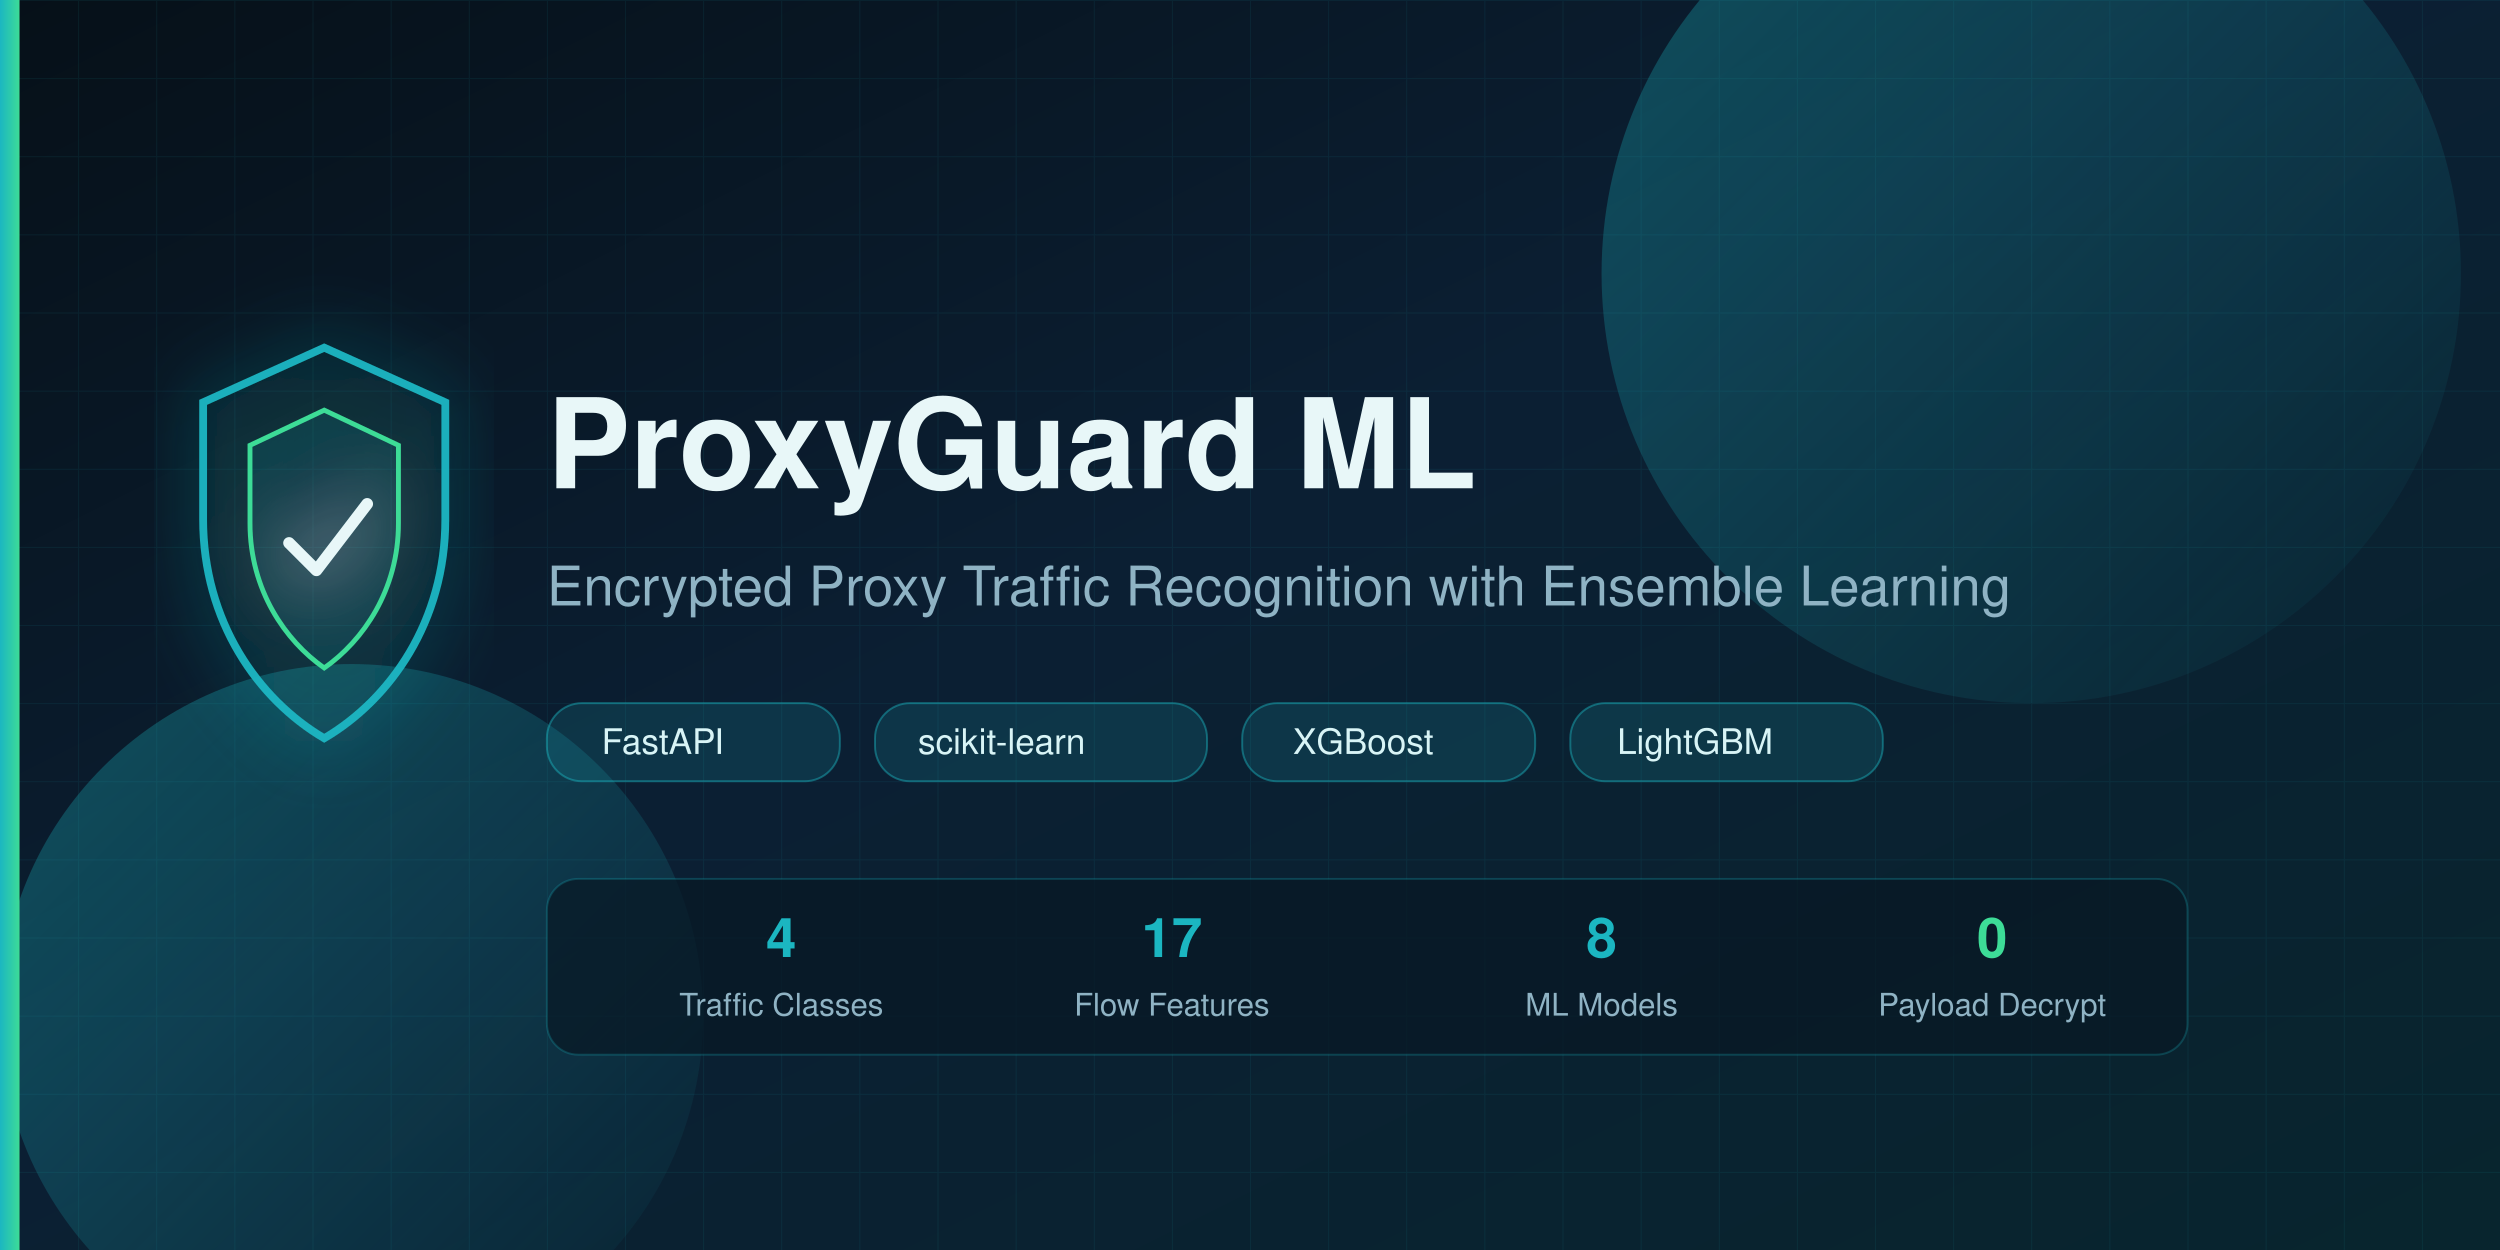
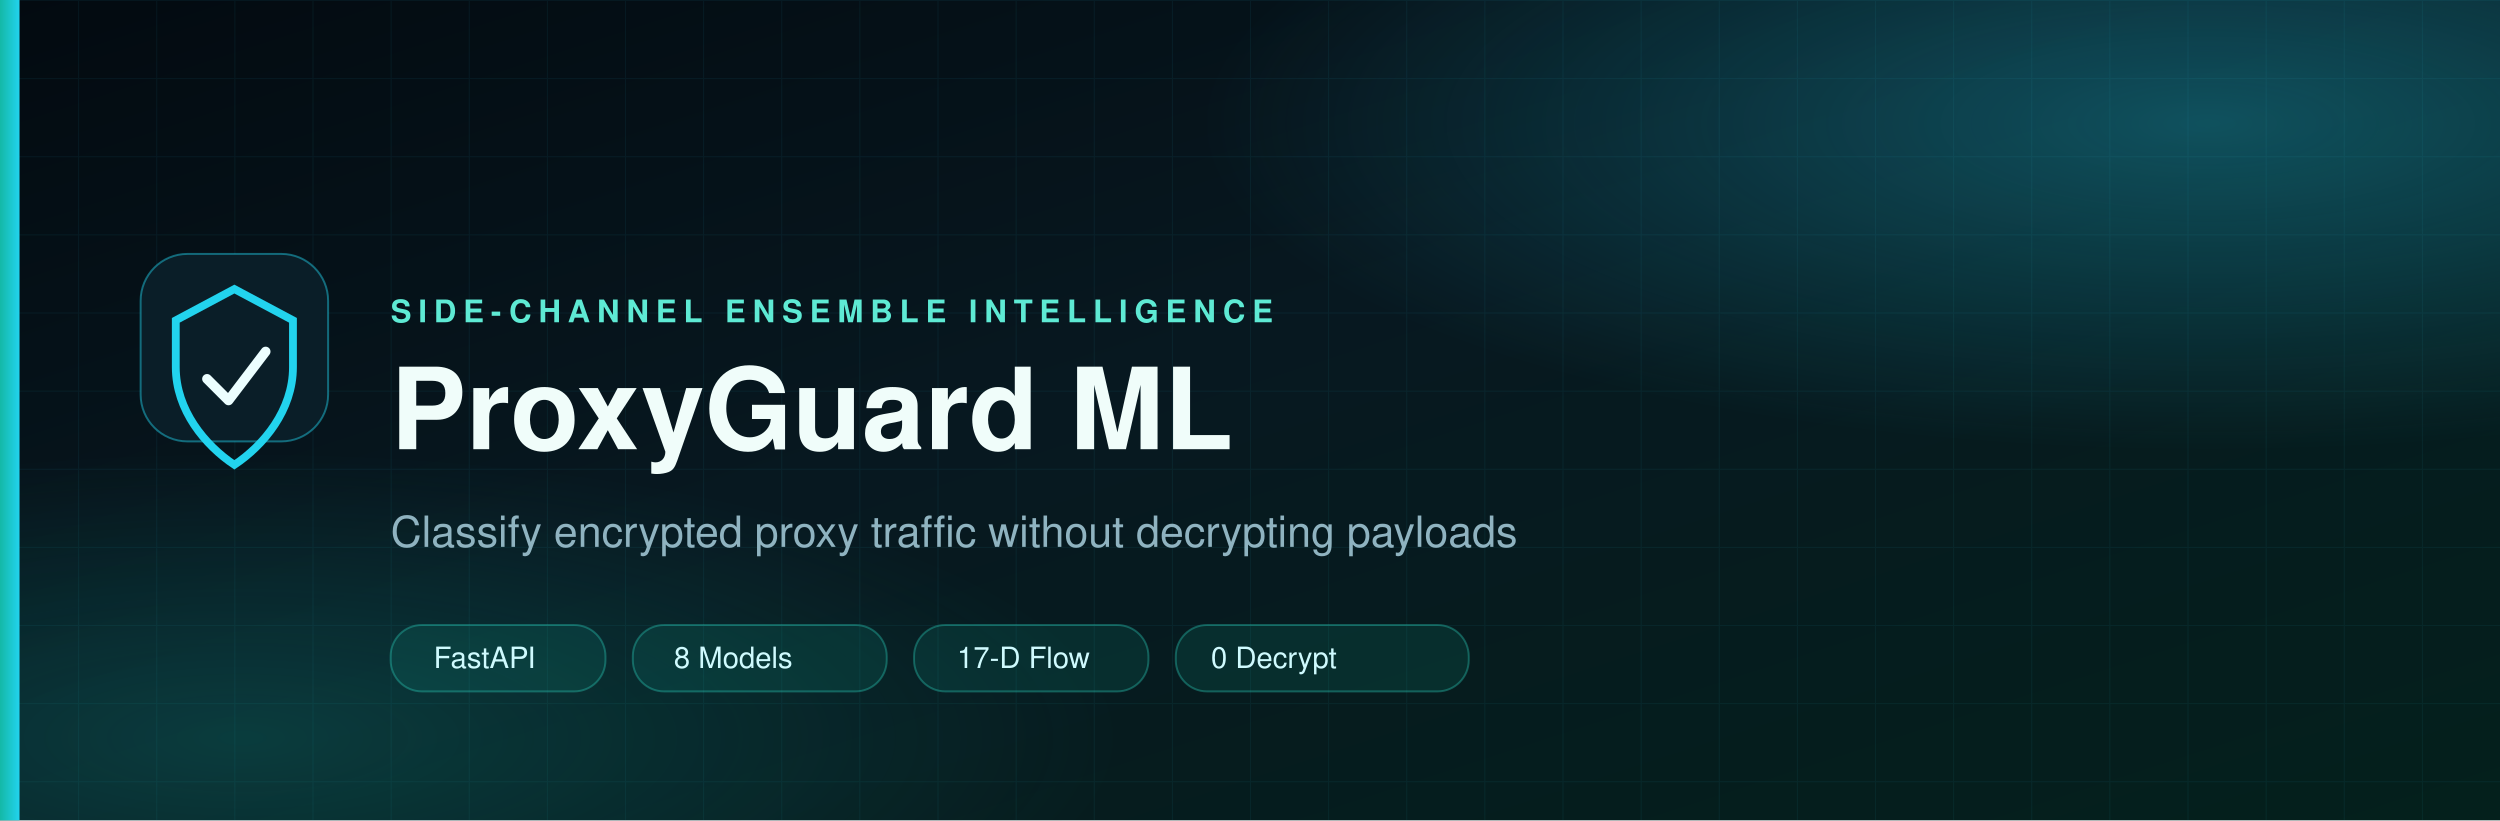
- <svg xmlns="http://www.w3.org/2000/svg" width="1280" height="640" viewBox="0 0 1280 640" role="img" aria-label="ProxyGuard ML">
+ <svg xmlns="http://www.w3.org/2000/svg" width="1280" height="420" viewBox="0 0 1280 420" role="img" aria-label="ProxyGuard ML">
  <defs>
    <linearGradient id="bg" x1="0%" y1="0%" x2="100%" y2="100%">
-       <stop offset="0%" stop-color="#061018" />
-       <stop offset="45%" stop-color="#0B1F33" />
-       <stop offset="100%" stop-color="#08252E" />
+       <stop offset="0%" stop-color="#030A10" />
+       <stop offset="45%" stop-color="#071820" />
+       <stop offset="100%" stop-color="#04201C" />
    </linearGradient>
    <linearGradient id="accent" x1="0%" y1="0%" x2="100%" y2="0%">
-       <stop offset="0%" stop-color="#1BB6C1" />
-       <stop offset="100%" stop-color="#3DDC97" />
+       <stop offset="0%" stop-color="#14B8A6" />
+       <stop offset="100%" stop-color="#22D3EE" />
    </linearGradient>
-     <linearGradient id="glow" x1="0%" y1="0%" x2="1" y2="1">
-       <stop offset="0%" stop-color="#1BB6C1" stop-opacity="0.35" />
-       <stop offset="100%" stop-color="#1BB6C1" stop-opacity="0" />
-     </linearGradient>
+     <radialGradient id="orb1" cx="88%" cy="15%" r="40%">
+       <stop offset="0%" stop-color="#22D3EE" stop-opacity="0.3" />
+       <stop offset="100%" stop-color="#22D3EE" stop-opacity="0" />
+     </radialGradient>
+     <radialGradient id="orb2" cx="10%" cy="90%" r="35%">
+       <stop offset="0%" stop-color="#14B8A6" stop-opacity="0.22" />
+       <stop offset="100%" stop-color="#14B8A6" stop-opacity="0" />
+     </radialGradient>
    <pattern id="grid" width="40" height="40" patternUnits="userSpaceOnUse">
-       <path d="M 40 0 L 0 0 0 40" fill="none" stroke="rgba(27,182,193,0.08)" stroke-width="1" />
+       <path d="M 40 0 L 0 0 0 40" fill="none" stroke="rgba(34,211,238,0.06)" stroke-width="1" />
    </pattern>
-     <filter id="soft" x="-20%" y="-20%" width="140%" height="140%">
-       <feGaussianBlur stdDeviation="18" result="b" />
-       <feMerge>
-         <feMergeNode in="b" />
-         <feMergeNode in="SourceGraphic" />
-       </feMerge>
-     </filter>
  </defs>
-   <rect width="1280" height="640" fill="url(#bg)" />
-   <rect width="1280" height="640" fill="url(#grid)" />
-   <circle cx="1040" cy="140" r="220" fill="url(#glow)" />
-   <circle cx="180" cy="520" r="180" fill="url(#glow)" />
-   <rect x="0" y="0" width="10" height="640" fill="url(#accent)" />
-   <g transform="translate(96,170)" filter="url(#soft)">
-     <path d="M70 8 L132 36 V96 C132 148 104 188 70 208 C36 188 8 148 8 96 V36 Z" fill="none" stroke="#1BB6C1" stroke-width="4" opacity="0.95" />
-     <path d="M70 40 L108 58 V98 C108 132 90 158 70 172 C50 158 32 132 32 98 V58 Z" fill="rgba(27,182,193,0.12)" stroke="#3DDC97" stroke-width="2.5" />
-     <path d="M52 108 L66 122 L92 88" fill="none" stroke="#E8F7F8" stroke-width="6" stroke-linecap="round" stroke-linejoin="round" />
+   <rect width="1280" height="420" fill="url(#bg)" />
+   <rect width="1280" height="420" fill="url(#grid)" />
+   <rect width="1280" height="420" fill="url(#orb1)" />
+   <rect width="1280" height="420" fill="url(#orb2)" />
+   <rect x="0" y="0" width="10" height="420" fill="url(#accent)" />
+   <g transform="translate(72,130)">
+     <rect width="96" height="96" rx="24" fill="#0A1E28" stroke="#22D3EE" stroke-opacity="0.45" />
+     <path d="M48 18 L78 34 V58 C78 80 63 98 48 108 C33 98 18 80 18 58 V34 Z" fill="none" stroke="#22D3EE" stroke-width="4" />
+     <path d="M34 64 L45 75 L64 50" fill="none" stroke="#ECFEFF" stroke-width="5" stroke-linecap="round" stroke-linejoin="round" />
  </g>
-   <text x="280" y="250" fill="#E8F7F8" font-family="Segoe UI, Helvetica, Arial, sans-serif" font-size="64" font-weight="700">ProxyGuard ML</text>
-   <text x="280" y="310" fill="#8FB3C4" font-family="Segoe UI, Helvetica, Arial, sans-serif" font-size="28">Encrypted Proxy Traffic Recognition with Ensemble Learning</text>
-   <g font-family="Segoe UI, Helvetica, Arial, sans-serif" font-size="18" fill="#D8F4F6">
-     <rect x="280" y="360" rx="18" ry="18" width="150" height="40" fill="rgba(27,182,193,0.15)" stroke="rgba(27,182,193,0.45)" />
-     <text x="308" y="386">FastAPI</text>
-     <rect x="448" y="360" rx="18" ry="18" width="170" height="40" fill="rgba(27,182,193,0.15)" stroke="rgba(27,182,193,0.45)" />
-     <text x="470" y="386">scikit-learn</text>
-     <rect x="636" y="360" rx="18" ry="18" width="150" height="40" fill="rgba(27,182,193,0.15)" stroke="rgba(27,182,193,0.45)" />
-     <text x="662" y="386">XGBoost</text>
-     <rect x="804" y="360" rx="18" ry="18" width="160" height="40" fill="rgba(27,182,193,0.15)" stroke="rgba(27,182,193,0.45)" />
-     <text x="828" y="386">LightGBM</text>
-   </g>
-   <rect x="280" y="450" width="840" height="90" rx="16" fill="rgba(8,24,36,0.72)" stroke="rgba(27,182,193,0.25)" />
-   <g font-family="Segoe UI, Helvetica, Arial, sans-serif" text-anchor="middle">
-     <text x="400" y="490" fill="#1BB6C1" font-size="28" font-weight="700">4</text>
-     <text x="400" y="520" fill="#8FB3C4" font-size="16">Traffic Classes</text>
-     <text x="600" y="490" fill="#1BB6C1" font-size="28" font-weight="700">17</text>
-     <text x="600" y="520" fill="#8FB3C4" font-size="16">Flow Features</text>
-     <text x="820" y="490" fill="#1BB6C1" font-size="28" font-weight="700">8</text>
-     <text x="820" y="520" fill="#8FB3C4" font-size="16">ML Models</text>
-     <text x="1020" y="490" fill="#3DDC97" font-size="28" font-weight="700">0</text>
-     <text x="1020" y="520" fill="#8FB3C4" font-size="16">Payload Decrypt</text>
+   <text x="200" y="165" fill="#5EEAD4" font-family="Segoe UI, Helvetica, Arial, sans-serif" font-size="16" font-weight="700" letter-spacing="3.5">SIDE-CHANNEL ENSEMBLE INTELLIGENCE</text>
+   <text x="200" y="230" fill="#F0FDFA" font-family="Segoe UI, Helvetica, Arial, sans-serif" font-size="58" font-weight="800">ProxyGuard ML</text>
+   <text x="200" y="280" fill="#8FB3C0" font-family="Segoe UI, Helvetica, Arial, sans-serif" font-size="22">Classify encrypted proxy traffic without decrypting payloads</text>
+   <g font-family="Segoe UI, Helvetica, Arial, sans-serif" font-size="15" fill="#CFFAFE">
+     <rect x="200" y="320" rx="16" width="110" height="34" fill="rgba(20,184,166,0.12)" stroke="rgba(45,212,191,0.35)" />
+     <text x="222" y="342">FastAPI</text>
+     <rect x="324" y="320" rx="16" width="130" height="34" fill="rgba(20,184,166,0.12)" stroke="rgba(45,212,191,0.35)" />
+     <text x="345" y="342">8 Models</text>
+     <rect x="468" y="320" rx="16" width="120" height="34" fill="rgba(20,184,166,0.12)" stroke="rgba(45,212,191,0.35)" />
+     <text x="490" y="342">17-D Flow</text>
+     <rect x="602" y="320" rx="16" width="150" height="34" fill="rgba(20,184,166,0.12)" stroke="rgba(45,212,191,0.35)" />
+     <text x="620" y="342">0 Decrypt</text>
  </g>
</svg>
